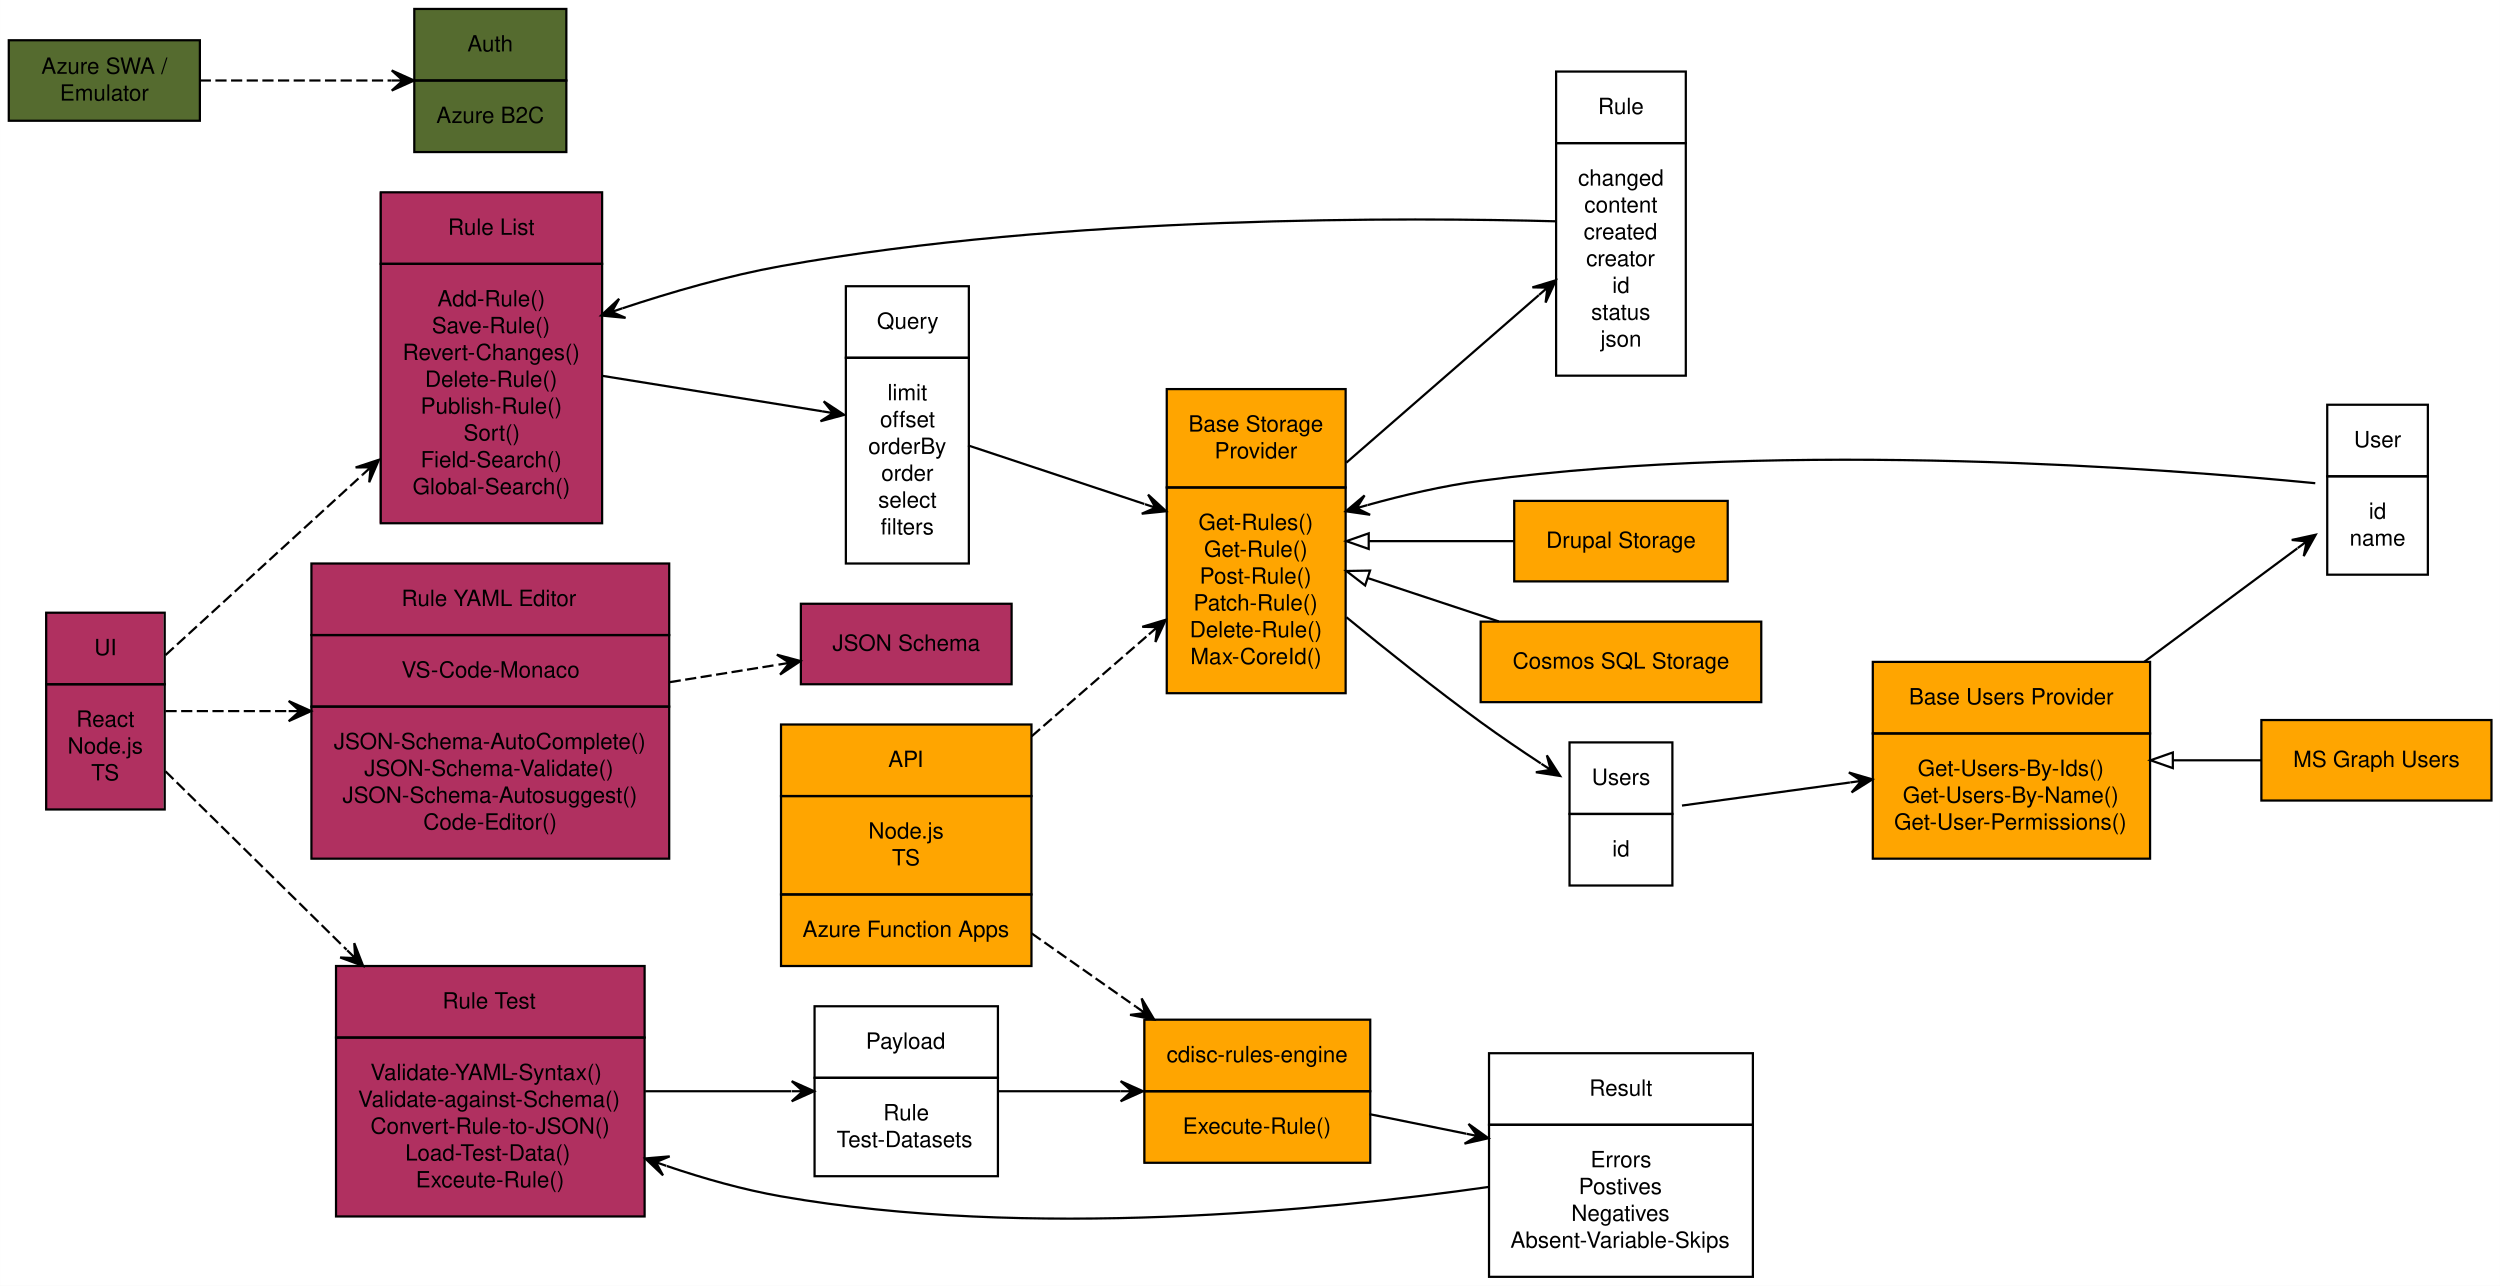
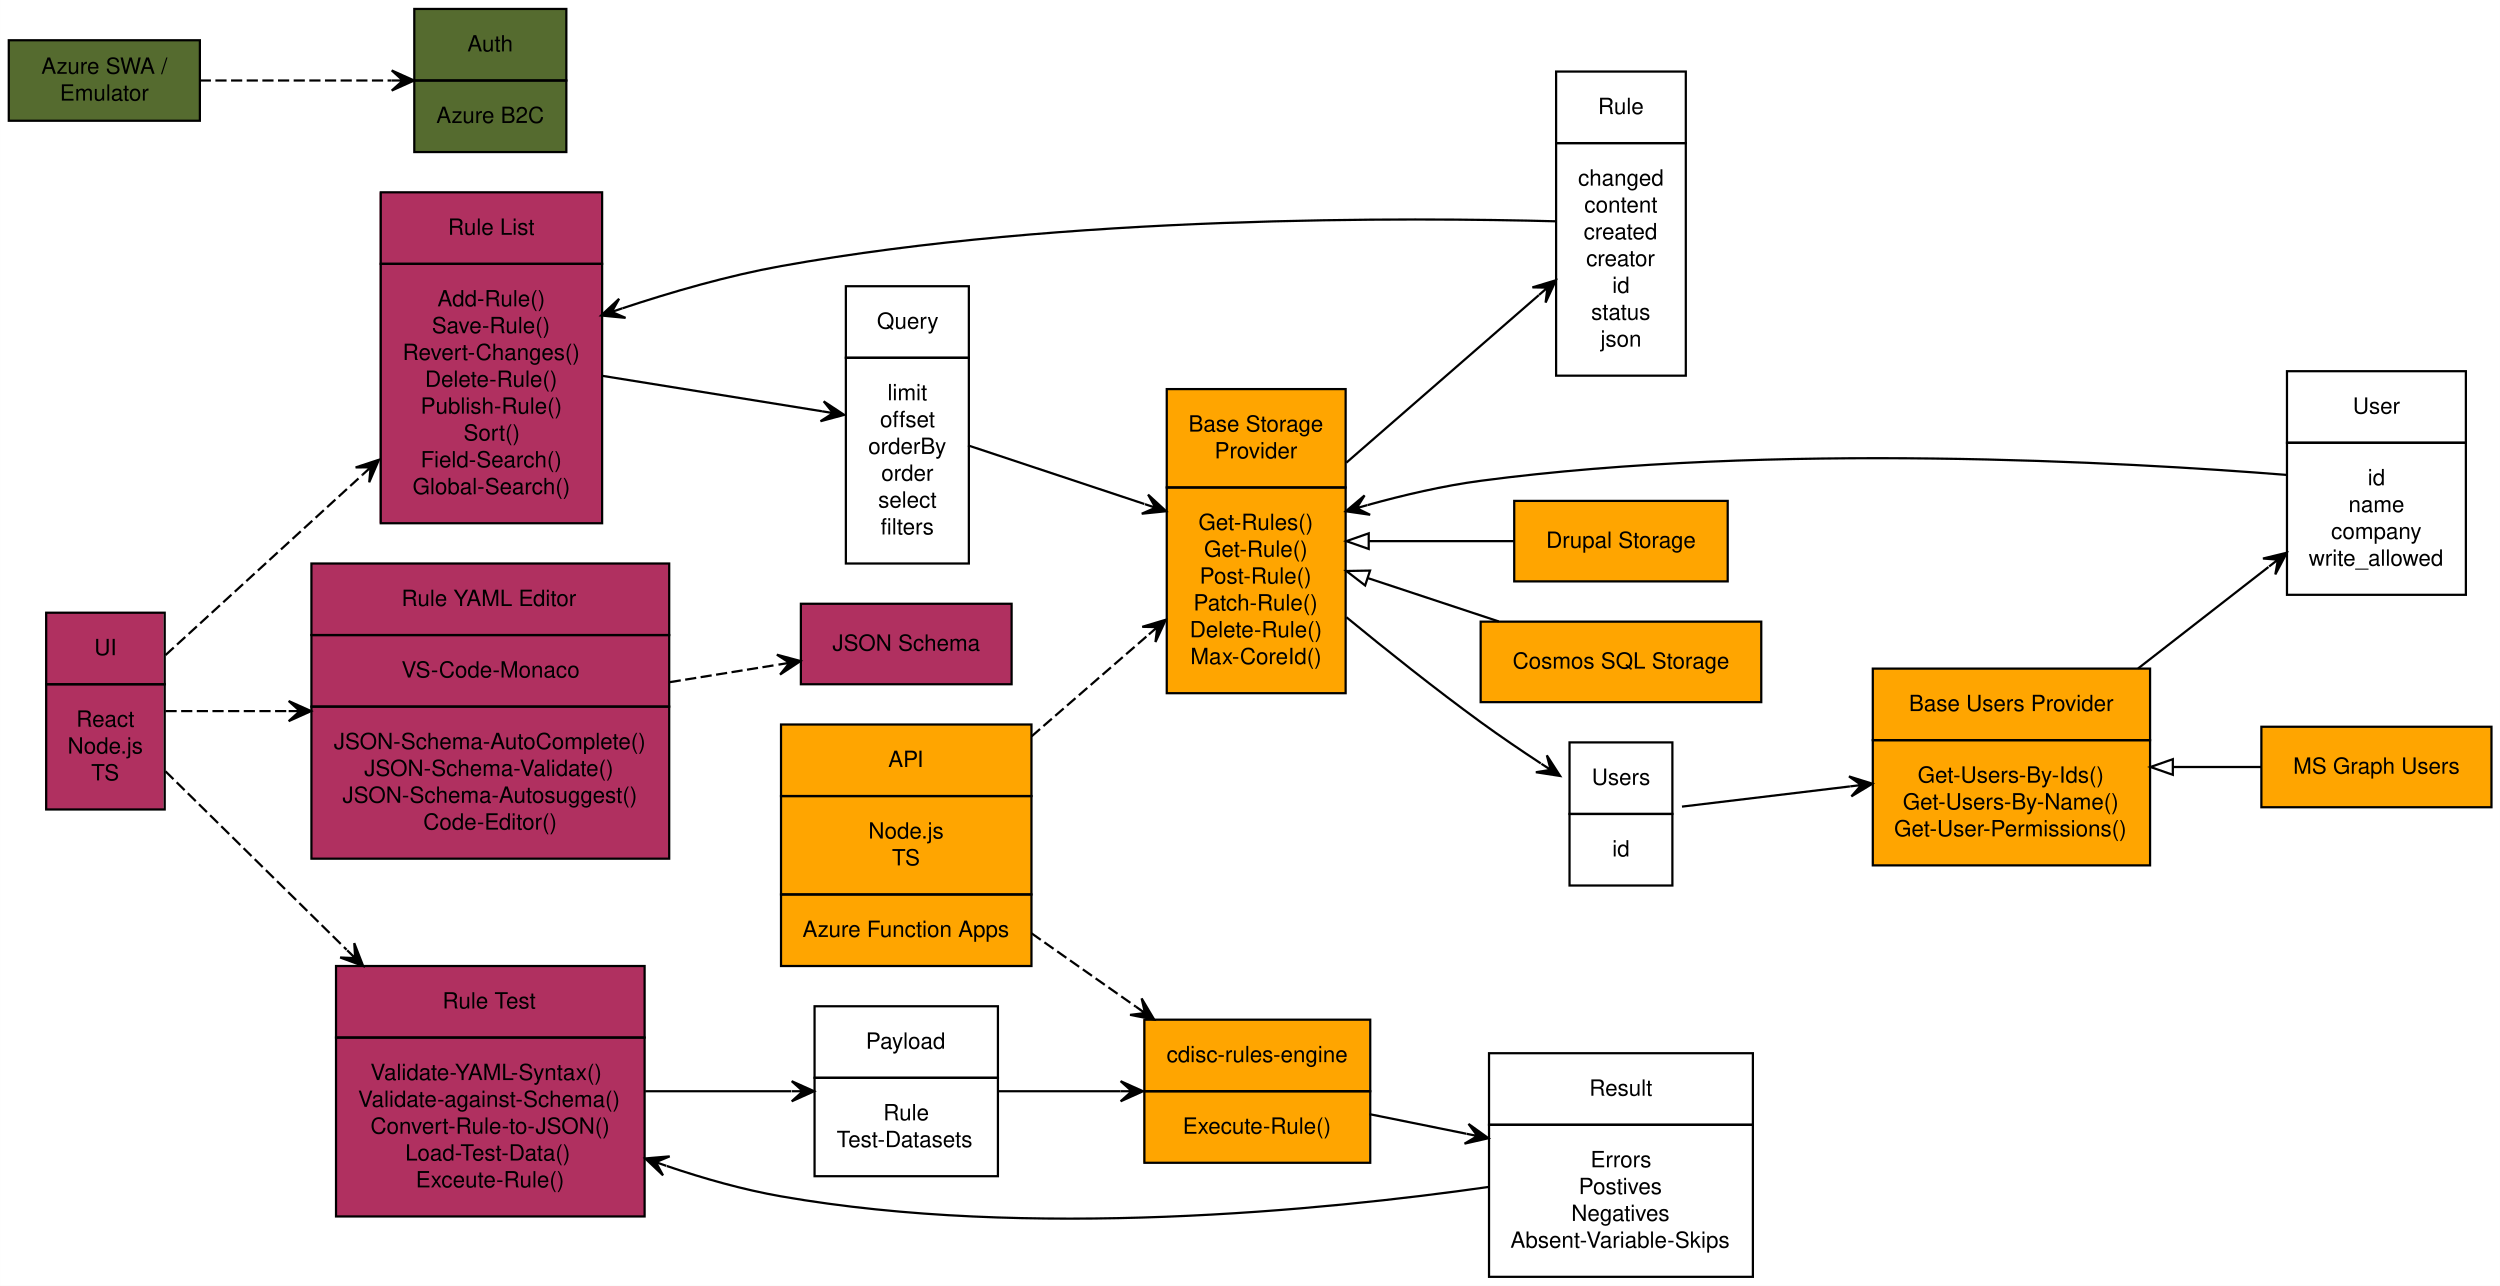
<svg xmlns="http://www.w3.org/2000/svg" width="1118pt" height="575pt" viewBox="0.00 0.00 1117.92 575.00">
  <g id="graph0" class="graph" transform="scale(1 1) rotate(0) translate(4 571)">
    <polygon fill="#ffffff" stroke="transparent" points="-4,4 -4,-571 1113.922,-571 1113.922,4 -4,4" />
    <g id="node1" class="node">
      <polygon fill="#b03060" stroke="transparent" points="16.115,-209 16.115,-297 69.115,-297 69.115,-209 16.115,-209" />
      <polygon fill="none" stroke="#000000" points="16.615,-265 16.615,-297 69.615,-297 69.615,-265 16.615,-265" />
      <text text-anchor="start" x="38.116" y="-278" font-family="Helvetica,sans-Serif" font-size="10.00" fill="#000000">UI</text>
      <polygon fill="none" stroke="#000000" points="16.615,-209 16.615,-265 69.615,-265 69.615,-209 16.615,-209" />
      <text text-anchor="start" x="30.057" y="-246" font-family="Helvetica,sans-Serif" font-size="10.00" fill="#000000">React</text>
      <text text-anchor="start" x="26.168" y="-234" font-family="Helvetica,sans-Serif" font-size="10.00" fill="#000000">Node.js</text>
      <text text-anchor="start" x="36.726" y="-222" font-family="Helvetica,sans-Serif" font-size="10.00" fill="#000000">TS</text>
    </g>
    <g id="node2" class="node">
      <polygon fill="#b03060" stroke="transparent" points="165.73,-337 165.73,-485 264.73,-485 264.73,-337 165.73,-337" />
      <polygon fill="none" stroke="#000000" points="166.23,-453 166.23,-485 265.23,-485 265.23,-453 166.23,-453" />
      <text text-anchor="start" x="196.284" y="-466" font-family="Helvetica,sans-Serif" font-size="10.00" fill="#000000">Rule List</text>
      <polygon fill="none" stroke="#000000" points="166.23,-337 166.23,-453 265.23,-453 265.23,-337 166.23,-337" />
      <text text-anchor="start" x="191.565" y="-434" font-family="Helvetica,sans-Serif" font-size="10.00" fill="#000000">Add-Rule()</text>
      <text text-anchor="start" x="189.065" y="-422" font-family="Helvetica,sans-Serif" font-size="10.00" fill="#000000">Save-Rule()</text>
      <text text-anchor="start" x="176.007" y="-410" font-family="Helvetica,sans-Serif" font-size="10.00" fill="#000000">Revert-Changes()</text>
      <text text-anchor="start" x="186.012" y="-398" font-family="Helvetica,sans-Serif" font-size="10.00" fill="#000000">Delete-Rule()</text>
      <text text-anchor="start" x="184.066" y="-386" font-family="Helvetica,sans-Serif" font-size="10.00" fill="#000000">Publish-Rule()</text>
      <text text-anchor="start" x="203.233" y="-374" font-family="Helvetica,sans-Serif" font-size="10.00" fill="#000000">Sort()</text>
      <text text-anchor="start" x="184.066" y="-362" font-family="Helvetica,sans-Serif" font-size="10.00" fill="#000000">Field-Search()</text>
      <text text-anchor="start" x="180.452" y="-350" font-family="Helvetica,sans-Serif" font-size="10.00" fill="#000000">Global-Search()</text>
    </g>
    <g id="edge1" class="edge">
      <path fill="none" stroke="#000000" stroke-dasharray="5,2" d="M69.966,-278.036C93.541,-299.614 128.356,-331.482 157.993,-358.61" />
      <polygon fill="#000000" stroke="#000000" points="165.407,-365.395 154.992,-361.963 161.718,-362.019 158.03,-358.643 158.03,-358.643 158.03,-358.643 161.718,-362.019 161.069,-355.324 165.407,-365.395 165.407,-365.395" />
    </g>
    <g id="node3" class="node">
      <polygon fill="#b03060" stroke="transparent" points="135.23,-187 135.23,-319 295.23,-319 295.23,-187 135.23,-187" />
      <polygon fill="none" stroke="#000000" points="135.23,-287 135.23,-319 295.23,-319 295.23,-287 135.23,-287" />
      <text text-anchor="start" x="175.503" y="-300" font-family="Helvetica,sans-Serif" font-size="10.00" fill="#000000">Rule YAML Editor</text>
      <polygon fill="none" stroke="#000000" points="135.23,-255 135.23,-287 295.23,-287 295.23,-255 135.23,-255" />
      <text text-anchor="start" x="175.501" y="-268" font-family="Helvetica,sans-Serif" font-size="10.00" fill="#000000">VS-Code-Monaco</text>
      <polygon fill="none" stroke="#000000" points="135.23,-187 135.23,-255 295.23,-255 295.23,-187 135.23,-187" />
      <text text-anchor="start" x="145.227" y="-236" font-family="Helvetica,sans-Serif" font-size="10.00" fill="#000000">JSON-Schema-AutoComplete()</text>
      <text text-anchor="start" x="158.84" y="-224" font-family="Helvetica,sans-Serif" font-size="10.00" fill="#000000">JSON-Schema-Validate()</text>
      <text text-anchor="start" x="149.111" y="-212" font-family="Helvetica,sans-Serif" font-size="10.00" fill="#000000">JSON-Schema-Autosuggest()</text>
      <text text-anchor="start" x="185.232" y="-200" font-family="Helvetica,sans-Serif" font-size="10.00" fill="#000000">Code-Editor()</text>
    </g>
    <g id="edge2" class="edge">
      <path fill="none" stroke="#000000" stroke-dasharray="5,2" d="M69.966,-253C85.093,-253 104.847,-253 124.892,-253" />
      <polygon fill="#000000" stroke="#000000" points="135.055,-253 125.056,-257.5 130.055,-253 125.055,-253 125.055,-253 125.055,-253 130.055,-253 125.055,-248.5 135.055,-253 135.055,-253" />
    </g>
    <g id="node4" class="node">
      <polygon fill="#b03060" stroke="transparent" points="146.23,-27 146.23,-139 284.23,-139 284.23,-27 146.23,-27" />
      <polygon fill="none" stroke="#000000" points="146.23,-107 146.23,-139 284.23,-139 284.23,-107 146.23,-107" />
      <text text-anchor="start" x="193.839" y="-120" font-family="Helvetica,sans-Serif" font-size="10.00" fill="#000000">Rule Test</text>
      <polygon fill="none" stroke="#000000" points="146.23,-27 146.23,-107 284.23,-107 284.23,-27 146.23,-27" />
      <text text-anchor="start" x="161.615" y="-88" font-family="Helvetica,sans-Serif" font-size="10.00" fill="#000000">Validate-YAML-Syntax()</text>
      <text text-anchor="start" x="156.056" y="-76" font-family="Helvetica,sans-Serif" font-size="10.00" fill="#000000">Validate-against-Schema()</text>
      <text text-anchor="start" x="161.625" y="-64" font-family="Helvetica,sans-Serif" font-size="10.00" fill="#000000">Convert-Rule-to-JSON()</text>
      <text text-anchor="start" x="177.173" y="-52" font-family="Helvetica,sans-Serif" font-size="10.00" fill="#000000">Load-Test-Data()</text>
      <text text-anchor="start" x="181.896" y="-40" font-family="Helvetica,sans-Serif" font-size="10.00" fill="#000000">Exceute-Rule()</text>
    </g>
    <g id="edge3" class="edge">
      <path fill="none" stroke="#000000" stroke-dasharray="5,2" d="M69.966,-226.063C91.695,-204.663 122.975,-173.857 150.947,-146.309" />
      <polygon fill="#000000" stroke="#000000" points="158.357,-139.011 154.39,-149.234 154.795,-142.52 151.232,-146.028 151.232,-146.028 151.232,-146.028 154.795,-142.52 148.075,-142.822 158.357,-139.011 158.357,-139.011" />
    </g>
    <g id="node17" class="node">
      <polygon fill="none" stroke="#000000" points="374.23,-411 374.23,-443 429.23,-443 429.23,-411 374.23,-411" />
      <text text-anchor="start" x="388.117" y="-424" font-family="Helvetica,sans-Serif" font-size="10.00" fill="#000000">Query</text>
      <polygon fill="none" stroke="#000000" points="374.23,-319 374.23,-411 429.23,-411 429.23,-319 374.23,-319" />
      <text text-anchor="start" x="392.848" y="-392" font-family="Helvetica,sans-Serif" font-size="10.00" fill="#000000">limit</text>
      <text text-anchor="start" x="389.502" y="-380" font-family="Helvetica,sans-Serif" font-size="10.00" fill="#000000">offset</text>
      <text text-anchor="start" x="384.228" y="-368" font-family="Helvetica,sans-Serif" font-size="10.00" fill="#000000">orderBy</text>
      <text text-anchor="start" x="390.062" y="-356" font-family="Helvetica,sans-Serif" font-size="10.00" fill="#000000">order</text>
      <text text-anchor="start" x="388.672" y="-344" font-family="Helvetica,sans-Serif" font-size="10.00" fill="#000000">select</text>
      <text text-anchor="start" x="389.788" y="-332" font-family="Helvetica,sans-Serif" font-size="10.00" fill="#000000">filters</text>
    </g>
    <g id="edge14" class="edge">
      <path fill="none" stroke="#000000" d="M265.075,-402.961C296.031,-397.968 335.183,-391.653 363.549,-387.078" />
      <polygon fill="#000000" stroke="#000000" points="373.477,-385.476 364.321,-391.511 368.54,-386.273 363.604,-387.069 363.604,-387.069 363.604,-387.069 368.54,-386.273 362.888,-382.626 373.477,-385.476 373.477,-385.476" />
    </g>
    <g id="node5" class="node">
      <polygon fill="#b03060" stroke="#000000" points="448.351,-301 354.109,-301 354.109,-265 448.351,-265 448.351,-301" />
      <text text-anchor="middle" x="401.23" y="-280" font-family="Helvetica,sans-Serif" font-size="10.00" fill="#000000">JSON Schema</text>
    </g>
    <g id="edge4" class="edge">
      <path fill="none" stroke="#000000" stroke-dasharray="5,2" d="M295.46,-265.94C311.677,-268.556 328.422,-271.257 343.672,-273.716" />
      <polygon fill="#000000" stroke="#000000" points="353.966,-275.377 343.377,-278.227 349.03,-274.581 344.094,-273.784 344.094,-273.784 344.094,-273.784 349.03,-274.581 344.81,-269.342 353.966,-275.377 353.966,-275.377" />
    </g>
    <g id="node15" class="node">
      <polygon fill="none" stroke="#000000" points="360.23,-89 360.23,-121 442.23,-121 442.23,-89 360.23,-89" />
      <text text-anchor="start" x="383.168" y="-102" font-family="Helvetica,sans-Serif" font-size="10.00" fill="#000000">Payload</text>
      <polygon fill="none" stroke="#000000" points="360.23,-45 360.23,-89 442.23,-89 442.23,-45 360.23,-45" />
      <text text-anchor="start" x="390.952" y="-70" font-family="Helvetica,sans-Serif" font-size="10.00" fill="#000000">Rule</text>
      <text text-anchor="start" x="370.115" y="-58" font-family="Helvetica,sans-Serif" font-size="10.00" fill="#000000">Test-Datasets</text>
    </g>
    <g id="edge10" class="edge">
      <path fill="none" stroke="#000000" d="M284.49,-83C306.126,-83 329.601,-83 349.786,-83" />
      <polygon fill="#000000" stroke="#000000" points="360.015,-83 350.015,-87.5 355.015,-83 350.015,-83 350.015,-83 350.015,-83 355.015,-83 350.015,-78.5 360.015,-83 360.015,-83" />
    </g>
    <g id="node6" class="node">
      <polygon fill="#ffa500" stroke="transparent" points="345.23,-139 345.23,-247 457.23,-247 457.23,-139 345.23,-139" />
      <polygon fill="none" stroke="#000000" points="345.23,-215 345.23,-247 457.23,-247 457.23,-215 345.23,-215" />
      <text text-anchor="start" x="393.171" y="-228" font-family="Helvetica,sans-Serif" font-size="10.00" fill="#000000">API</text>
      <polygon fill="none" stroke="#000000" points="345.23,-171 345.23,-215 457.23,-215 457.23,-171 345.23,-171" />
      <text text-anchor="start" x="384.283" y="-196" font-family="Helvetica,sans-Serif" font-size="10.00" fill="#000000">Node.js</text>
      <text text-anchor="start" x="394.841" y="-184" font-family="Helvetica,sans-Serif" font-size="10.00" fill="#000000">TS</text>
      <polygon fill="none" stroke="#000000" points="345.23,-139 345.23,-171 457.23,-171 457.23,-139 345.23,-139" />
      <text text-anchor="start" x="354.828" y="-152" font-family="Helvetica,sans-Serif" font-size="10.00" fill="#000000">Azure Function Apps</text>
    </g>
    <g id="node7" class="node">
      <polygon fill="#ffa500" stroke="transparent" points="507.23,-51 507.23,-115 608.23,-115 608.23,-51 507.23,-51" />
      <polygon fill="none" stroke="#000000" points="507.73,-83 507.73,-115 608.73,-115 608.73,-83 507.73,-83" />
      <text text-anchor="start" x="517.672" y="-96" font-family="Helvetica,sans-Serif" font-size="10.00" fill="#000000">cdisc-rules-engine</text>
      <polygon fill="none" stroke="#000000" points="507.73,-51 507.73,-83 608.73,-83 608.73,-51 507.73,-51" />
      <text text-anchor="start" x="524.896" y="-64" font-family="Helvetica,sans-Serif" font-size="10.00" fill="#000000">Execute-Rule()</text>
    </g>
    <g id="edge5" class="edge">
      <path fill="none" stroke="#000000" stroke-dasharray="5,2" d="M457.288,-153.598C472.459,-142.935 488.842,-131.419 503.888,-120.844" />
      <polygon fill="#000000" stroke="#000000" points="512.093,-115.077 506.5,-124.509 508.003,-117.952 503.912,-120.827 503.912,-120.827 503.912,-120.827 508.003,-117.952 501.324,-117.146 512.093,-115.077 512.093,-115.077" />
    </g>
    <g id="node8" class="node">
      <polygon fill="#ffa500" stroke="transparent" points="517.73,-261 517.73,-397 597.73,-397 597.73,-261 517.73,-261" />
      <polygon fill="none" stroke="#000000" points="517.73,-353 517.73,-397 597.73,-397 597.73,-353 517.73,-353" />
      <text text-anchor="start" x="527.441" y="-378" font-family="Helvetica,sans-Serif" font-size="10.00" fill="#000000">Base Storage</text>
      <text text-anchor="start" x="539.119" y="-366" font-family="Helvetica,sans-Serif" font-size="10.00" fill="#000000">Provider</text>
      <polygon fill="none" stroke="#000000" points="517.73,-261 517.73,-353 597.73,-353 597.73,-261 517.73,-261" />
      <text text-anchor="start" x="531.9" y="-334" font-family="Helvetica,sans-Serif" font-size="10.00" fill="#000000">Get-Rules()</text>
      <text text-anchor="start" x="534.4" y="-322" font-family="Helvetica,sans-Serif" font-size="10.00" fill="#000000">Get-Rule()</text>
      <text text-anchor="start" x="532.455" y="-310" font-family="Helvetica,sans-Serif" font-size="10.00" fill="#000000">Post-Rule()</text>
      <text text-anchor="start" x="529.676" y="-298" font-family="Helvetica,sans-Serif" font-size="10.00" fill="#000000">Patch-Rule()</text>
      <text text-anchor="start" x="528.011" y="-286" font-family="Helvetica,sans-Serif" font-size="10.00" fill="#000000">Delete-Rule()</text>
      <text text-anchor="start" x="528.29" y="-274" font-family="Helvetica,sans-Serif" font-size="10.00" fill="#000000">Max-CoreId()</text>
    </g>
    <g id="edge6" class="edge">
      <path fill="none" stroke="#000000" stroke-dasharray="5,2" d="M457.288,-241.715C474.322,-256.518 492.886,-272.65 509.368,-286.973" />
      <polygon fill="#000000" stroke="#000000" points="517.276,-293.845 506.776,-290.683 513.502,-290.566 509.728,-287.286 509.728,-287.286 509.728,-287.286 513.502,-290.566 512.68,-283.889 517.276,-293.845 517.276,-293.845" />
    </g>
    <g id="node16" class="node">
      <polygon fill="none" stroke="#000000" points="661.852,-68 661.852,-100 779.852,-100 779.852,-68 661.852,-68" />
      <text text-anchor="start" x="706.684" y="-81" font-family="Helvetica,sans-Serif" font-size="10.00" fill="#000000">Result</text>
      <polygon fill="none" stroke="#000000" points="661.852,0 661.852,-68 779.852,-68 779.852,0 661.852,0" />
      <text text-anchor="start" x="707.245" y="-49" font-family="Helvetica,sans-Serif" font-size="10.00" fill="#000000">Errors</text>
      <text text-anchor="start" x="701.96" y="-37" font-family="Helvetica,sans-Serif" font-size="10.00" fill="#000000">Postives</text>
      <text text-anchor="start" x="698.625" y="-25" font-family="Helvetica,sans-Serif" font-size="10.00" fill="#000000">Negatives</text>
      <text text-anchor="start" x="671.401" y="-13" font-family="Helvetica,sans-Serif" font-size="10.00" fill="#000000">Absent-Variable-Skips</text>
    </g>
    <g id="edge12" class="edge">
      <path fill="none" stroke="#000000" d="M608.449,-72.74C622.127,-69.972 637.162,-66.931 651.663,-63.997" />
      <polygon fill="#000000" stroke="#000000" points="661.594,-61.988 652.684,-68.382 656.693,-62.98 651.792,-63.971 651.792,-63.971 651.792,-63.971 656.693,-62.98 650.9,-59.56 661.594,-61.988 661.594,-61.988" />
    </g>
    <g id="node9" class="node">
      <polygon fill="#ffa500" stroke="#000000" points="768.588,-347 673.116,-347 673.116,-311 768.588,-311 768.588,-347" />
      <text text-anchor="middle" x="720.852" y="-326" font-family="Helvetica,sans-Serif" font-size="10.00" fill="#000000">Drupal Storage</text>
    </g>
    <g id="edge7" class="edge">
      <path fill="none" stroke="#000000" d="M608.243,-329C628.941,-329 652.776,-329 673.172,-329" />
      <polygon fill="none" stroke="#000000" points="608.052,-325.5 598.052,-329 608.052,-332.5 608.052,-325.5" />
    </g>
    <g id="node10" class="node">
      <polygon fill="#ffa500" stroke="#000000" points="783.596,-293 658.108,-293 658.108,-257 783.596,-257 783.596,-293" />
      <text text-anchor="middle" x="720.852" y="-272" font-family="Helvetica,sans-Serif" font-size="10.00" fill="#000000">Cosmos SQL Storage</text>
    </g>
    <g id="edge8" class="edge">
      <path fill="none" stroke="#000000" d="M607.755,-312.44C626.263,-306.313 647.331,-299.338 666.226,-293.083" />
      <polygon fill="none" stroke="#000000" points="606.446,-309.186 598.052,-315.652 608.646,-315.832 606.446,-309.186" />
    </g>
    <g id="node18" class="node">
      <polygon fill="none" stroke="#000000" points="691.852,-507 691.852,-539 749.852,-539 749.852,-507 691.852,-507" />
      <text text-anchor="start" x="710.574" y="-520" font-family="Helvetica,sans-Serif" font-size="10.00" fill="#000000">Rule</text>
      <polygon fill="none" stroke="#000000" points="691.852,-403 691.852,-507 749.852,-507 749.852,-403 691.852,-403" />
      <text text-anchor="start" x="701.675" y="-488" font-family="Helvetica,sans-Serif" font-size="10.00" fill="#000000">changed</text>
      <text text-anchor="start" x="704.455" y="-476" font-family="Helvetica,sans-Serif" font-size="10.00" fill="#000000">content</text>
      <text text-anchor="start" x="704.18" y="-464" font-family="Helvetica,sans-Serif" font-size="10.00" fill="#000000">created</text>
      <text text-anchor="start" x="705.295" y="-452" font-family="Helvetica,sans-Serif" font-size="10.00" fill="#000000">creator</text>
      <text text-anchor="start" x="716.963" y="-440" font-family="Helvetica,sans-Serif" font-size="10.00" fill="#000000">id</text>
      <text text-anchor="start" x="707.514" y="-428" font-family="Helvetica,sans-Serif" font-size="10.00" fill="#000000">status</text>
      <text text-anchor="start" x="711.683" y="-416" font-family="Helvetica,sans-Serif" font-size="10.00" fill="#000000">json</text>
    </g>
    <g id="edge16" class="edge">
      <path fill="none" stroke="#000000" d="M598.052,-364.101C624.387,-387.026 658.505,-416.726 684.093,-439" />
      <polygon fill="#000000" stroke="#000000" points="691.742,-445.659 681.245,-442.488 687.971,-442.376 684.199,-439.093 684.199,-439.093 684.199,-439.093 687.971,-442.376 687.154,-435.699 691.742,-445.659 691.742,-445.659" />
    </g>
    <g id="node19" class="node">
      <polygon fill="none" stroke="#000000" points="697.852,-207 697.852,-239 743.852,-239 743.852,-207 697.852,-207" />
      <text text-anchor="start" x="707.798" y="-220" font-family="Helvetica,sans-Serif" font-size="10.00" fill="#000000">Users</text>
      <polygon fill="none" stroke="#000000" points="697.852,-175 697.852,-207 743.852,-207 743.852,-175 697.852,-175" />
      <text text-anchor="start" x="716.963" y="-188" font-family="Helvetica,sans-Serif" font-size="10.00" fill="#000000">id</text>
    </g>
    <g id="edge18" class="edge">
      <path fill="none" stroke="#000000" d="M598.089,-294.963C616.162,-280.117 637.935,-262.767 658.23,-248 666.741,-241.807 676.136,-235.429 685.002,-229.602" />
      <polygon fill="#000000" stroke="#000000" points="693.641,-223.986 687.709,-233.209 689.449,-226.711 685.257,-229.436 685.257,-229.436 685.257,-229.436 689.449,-226.711 682.804,-225.663 693.641,-223.986 693.641,-223.986" />
    </g>
    <g id="node11" class="node">
-       <polygon fill="#ffa500" stroke="transparent" points="833.474,-187 833.474,-275 957.474,-275 957.474,-187 833.474,-187" />
-       <polygon fill="none" stroke="#000000" points="833.474,-243 833.474,-275 957.474,-275 957.474,-243 833.474,-243" />
-       <text text-anchor="start" x="849.636" y="-256" font-family="Helvetica,sans-Serif" font-size="10.00" fill="#000000">Base Users Provider</text>
-       <polygon fill="none" stroke="#000000" points="833.474,-187 833.474,-243 957.474,-243 957.474,-187 833.474,-187" />
-       <text text-anchor="start" x="853.536" y="-224" font-family="Helvetica,sans-Serif" font-size="10.00" fill="#000000">Get-Users-By-Ids()</text>
-       <text text-anchor="start" x="846.872" y="-212" font-family="Helvetica,sans-Serif" font-size="10.00" fill="#000000">Get-Users-By-Name()</text>
-       <text text-anchor="start" x="842.983" y="-200" font-family="Helvetica,sans-Serif" font-size="10.00" fill="#000000">Get-User-Permissions()</text>
+       <polygon fill="#ffa500" stroke="transparent" points="833.474,-184 833.474,-272 957.474,-272 957.474,-184 833.474,-184" />
+       <polygon fill="none" stroke="#000000" points="833.474,-240 833.474,-272 957.474,-272 957.474,-240 833.474,-240" />
+       <text text-anchor="start" x="849.636" y="-253" font-family="Helvetica,sans-Serif" font-size="10.00" fill="#000000">Base Users Provider</text>
+       <polygon fill="none" stroke="#000000" points="833.474,-184 833.474,-240 957.474,-240 957.474,-184 833.474,-184" />
+       <text text-anchor="start" x="853.536" y="-221" font-family="Helvetica,sans-Serif" font-size="10.00" fill="#000000">Get-Users-By-Ids()</text>
+       <text text-anchor="start" x="846.872" y="-209" font-family="Helvetica,sans-Serif" font-size="10.00" fill="#000000">Get-Users-By-Name()</text>
+       <text text-anchor="start" x="842.983" y="-197" font-family="Helvetica,sans-Serif" font-size="10.00" fill="#000000">Get-User-Permissions()</text>
    </g>
    <g id="node12" class="node">
-       <polygon fill="#ffa500" stroke="#000000" points="1110.147,-249 1007.249,-249 1007.249,-213 1110.147,-213 1110.147,-249" />
-       <text text-anchor="middle" x="1058.698" y="-228" font-family="Helvetica,sans-Serif" font-size="10.00" fill="#000000">MS Graph Users</text>
+       <polygon fill="#ffa500" stroke="#000000" points="1110.147,-246 1007.249,-246 1007.249,-210 1110.147,-210 1110.147,-246" />
+       <text text-anchor="middle" x="1058.698" y="-225" font-family="Helvetica,sans-Serif" font-size="10.00" fill="#000000">MS Graph Users</text>
    </g>
    <g id="edge22" class="edge">
-       <path fill="none" stroke="#000000" d="M967.753,-231C981.085,-231 994.753,-231 1007.31,-231" />
-       <polygon fill="none" stroke="#000000" points="967.648,-227.5 957.648,-231 967.648,-234.5 967.648,-227.5" />
+       <path fill="none" stroke="#000000" d="M967.753,-228C981.085,-228 994.753,-228 1007.31,-228" />
+       <polygon fill="none" stroke="#000000" points="967.648,-224.5 957.648,-228 967.648,-231.5 967.648,-224.5" />
    </g>
    <g id="node20" class="node">
-       <polygon fill="none" stroke="#000000" points="1036.698,-358 1036.698,-390 1081.698,-390 1081.698,-358 1036.698,-358" />
-       <text text-anchor="start" x="1048.645" y="-371" font-family="Helvetica,sans-Serif" font-size="10.00" fill="#000000">User</text>
-       <polygon fill="none" stroke="#000000" points="1036.698,-314 1036.698,-358 1081.698,-358 1081.698,-314 1036.698,-314" />
-       <text text-anchor="start" x="1055.309" y="-339" font-family="Helvetica,sans-Serif" font-size="10.00" fill="#000000">id</text>
-       <text text-anchor="start" x="1046.695" y="-327" font-family="Helvetica,sans-Serif" font-size="10.00" fill="#000000">name</text>
+       <polygon fill="none" stroke="#000000" points="1018.698,-373 1018.698,-405 1098.698,-405 1098.698,-373 1018.698,-373" />
+       <text text-anchor="start" x="1048.145" y="-386" font-family="Helvetica,sans-Serif" font-size="10.00" fill="#000000">User</text>
+       <polygon fill="none" stroke="#000000" points="1018.698,-305 1018.698,-373 1098.698,-373 1098.698,-305 1018.698,-305" />
+       <text text-anchor="start" x="1054.809" y="-354" font-family="Helvetica,sans-Serif" font-size="10.00" fill="#000000">id</text>
+       <text text-anchor="start" x="1046.195" y="-342" font-family="Helvetica,sans-Serif" font-size="10.00" fill="#000000">name</text>
+       <text text-anchor="start" x="1038.416" y="-330" font-family="Helvetica,sans-Serif" font-size="10.00" fill="#000000">company</text>
+       <text text-anchor="start" x="1028.419" y="-318" font-family="Helvetica,sans-Serif" font-size="10.00" fill="#000000">write_allowed</text>
    </g>
    <g id="edge20" class="edge">
-       <path fill="none" stroke="#000000" d="M954.863,-275.026C977.834,-292.054 1003.346,-310.967 1023.334,-325.784" />
-       <polygon fill="#000000" stroke="#000000" points="1031.539,-331.866 1020.825,-329.526 1027.522,-328.889 1023.505,-325.911 1023.505,-325.911 1023.505,-325.911 1027.522,-328.889 1026.185,-322.296 1031.539,-331.866 1031.539,-331.866" />
+       <path fill="none" stroke="#000000" d="M952.104,-272.062C971.107,-286.848 992.111,-303.191 1010.414,-317.432" />
+       <polygon fill="#000000" stroke="#000000" points="1018.617,-323.814 1007.961,-321.225 1014.671,-320.744 1010.725,-317.673 1010.725,-317.673 1010.725,-317.673 1014.671,-320.744 1013.488,-314.122 1018.617,-323.814 1018.617,-323.814" />
    </g>
    <g id="node13" class="node">
      <polygon fill="#556b2f" stroke="#000000" points="85.345,-553 -.115,-553 -.115,-517 85.345,-517 85.345,-553" />
      <text text-anchor="middle" x="42.615" y="-538" font-family="Helvetica,sans-Serif" font-size="10.00" fill="#000000">Azure SWA /</text>
      <text text-anchor="middle" x="42.615" y="-526" font-family="Helvetica,sans-Serif" font-size="10.00" fill="#000000">Emulator</text>
    </g>
    <g id="node14" class="node">
      <polygon fill="#556b2f" stroke="transparent" points="181.23,-503 181.23,-567 249.23,-567 249.23,-503 181.23,-503" />
      <polygon fill="none" stroke="#000000" points="181.23,-535 181.23,-567 249.23,-567 249.23,-535 181.23,-535" />
      <text text-anchor="start" x="204.947" y="-548" font-family="Helvetica,sans-Serif" font-size="10.00" fill="#000000">Auth</text>
      <polygon fill="none" stroke="#000000" points="181.23,-503 181.23,-535 249.23,-535 249.23,-503 181.23,-503" />
      <text text-anchor="start" x="191.059" y="-516" font-family="Helvetica,sans-Serif" font-size="10.00" fill="#000000">Azure B2C</text>
    </g>
    <g id="edge9" class="edge">
      <path fill="none" stroke="#000000" stroke-dasharray="5,2" d="M85.284,-535C111.372,-535 144.68,-535 171.042,-535" />
      <polygon fill="#000000" stroke="#000000" points="181.14,-535 171.14,-539.5 176.14,-535 171.14,-535 171.14,-535 171.14,-535 176.14,-535 171.14,-530.5 181.14,-535 181.14,-535" />
    </g>
    <g id="edge11" class="edge">
      <path fill="none" stroke="#000000" d="M442.349,-83C459.083,-83 478.767,-83 497.091,-83" />
      <polygon fill="#000000" stroke="#000000" points="507.105,-83 497.105,-87.5 502.105,-83 497.105,-83 497.105,-83 497.105,-83 502.105,-83 497.105,-78.5 507.105,-83 507.105,-83" />
    </g>
    <g id="edge13" class="edge">
      <path fill="none" stroke="#000000" d="M661.777,-40.21C587.346,-29.607 455.788,-16.628 345.23,-36 328.334,-38.96 310.74,-43.931 294.154,-49.559" />
      <polygon fill="#000000" stroke="#000000" points="284.517,-52.939 292.465,-45.383 289.236,-51.284 293.954,-49.629 293.954,-49.629 293.954,-49.629 289.236,-51.284 295.443,-53.876 284.517,-52.939 284.517,-52.939" />
    </g>
    <g id="edge15" class="edge">
      <path fill="none" stroke="#000000" d="M428.849,-371.823C450.635,-364.584 481.599,-354.296 507.716,-345.618" />
      <polygon fill="#000000" stroke="#000000" points="517.459,-342.381 509.388,-349.804 512.714,-343.957 507.969,-345.534 507.969,-345.534 507.969,-345.534 512.714,-343.957 506.55,-341.264 517.459,-342.381 517.459,-342.381" />
    </g>
    <g id="edge17" class="edge">
      <path fill="none" stroke="#000000" d="M691.821,-472.029C628.369,-473.734 472.793,-474.952 345.23,-452 321.593,-447.747 296.268,-440.423 274.307,-433.131" />
      <polygon fill="#000000" stroke="#000000" points="264.794,-429.906 275.71,-428.855 269.53,-431.512 274.265,-433.117 274.265,-433.117 274.265,-433.117 269.53,-431.512 272.82,-437.379 264.794,-429.906 264.794,-429.906" />
    </g>
    <g id="edge19" class="edge">
-       <path fill="none" stroke="#000000" d="M748.137,-210.75C768.295,-213.521 796.727,-217.428 823.246,-221.073" />
-       <polygon fill="#000000" stroke="#000000" points="833.294,-222.454 822.774,-225.55 828.341,-221.773 823.387,-221.092 823.387,-221.092 823.387,-221.092 828.341,-221.773 824,-216.634 833.294,-222.454 833.294,-222.454" />
+       <path fill="none" stroke="#000000" d="M748.137,-210.281C768.295,-212.706 796.727,-216.125 823.246,-219.314" />
+       <polygon fill="#000000" stroke="#000000" points="833.294,-220.522 822.828,-223.796 828.33,-219.925 823.366,-219.328 823.366,-219.328 823.366,-219.328 828.33,-219.925 823.903,-214.86 833.294,-220.522 833.294,-220.522" />
    </g>
    <g id="edge21" class="edge">
-       <path fill="none" stroke="#000000" d="M1031.346,-354.912C966.312,-361.263 797.471,-374.378 658.23,-356 641.469,-353.788 623.533,-349.585 607.52,-345.143" />
+       <path fill="none" stroke="#000000" d="M1018.683,-358.612C946.353,-364.362 789.193,-373.286 658.23,-356 641.469,-353.788 623.533,-349.585 607.52,-345.143" />
      <polygon fill="#000000" stroke="#000000" points="597.827,-342.361 608.68,-340.794 602.633,-343.74 607.439,-345.12 607.439,-345.12 607.439,-345.12 602.633,-343.74 606.198,-349.445 597.827,-342.361 597.827,-342.361" />
    </g>
  </g>
</svg>
